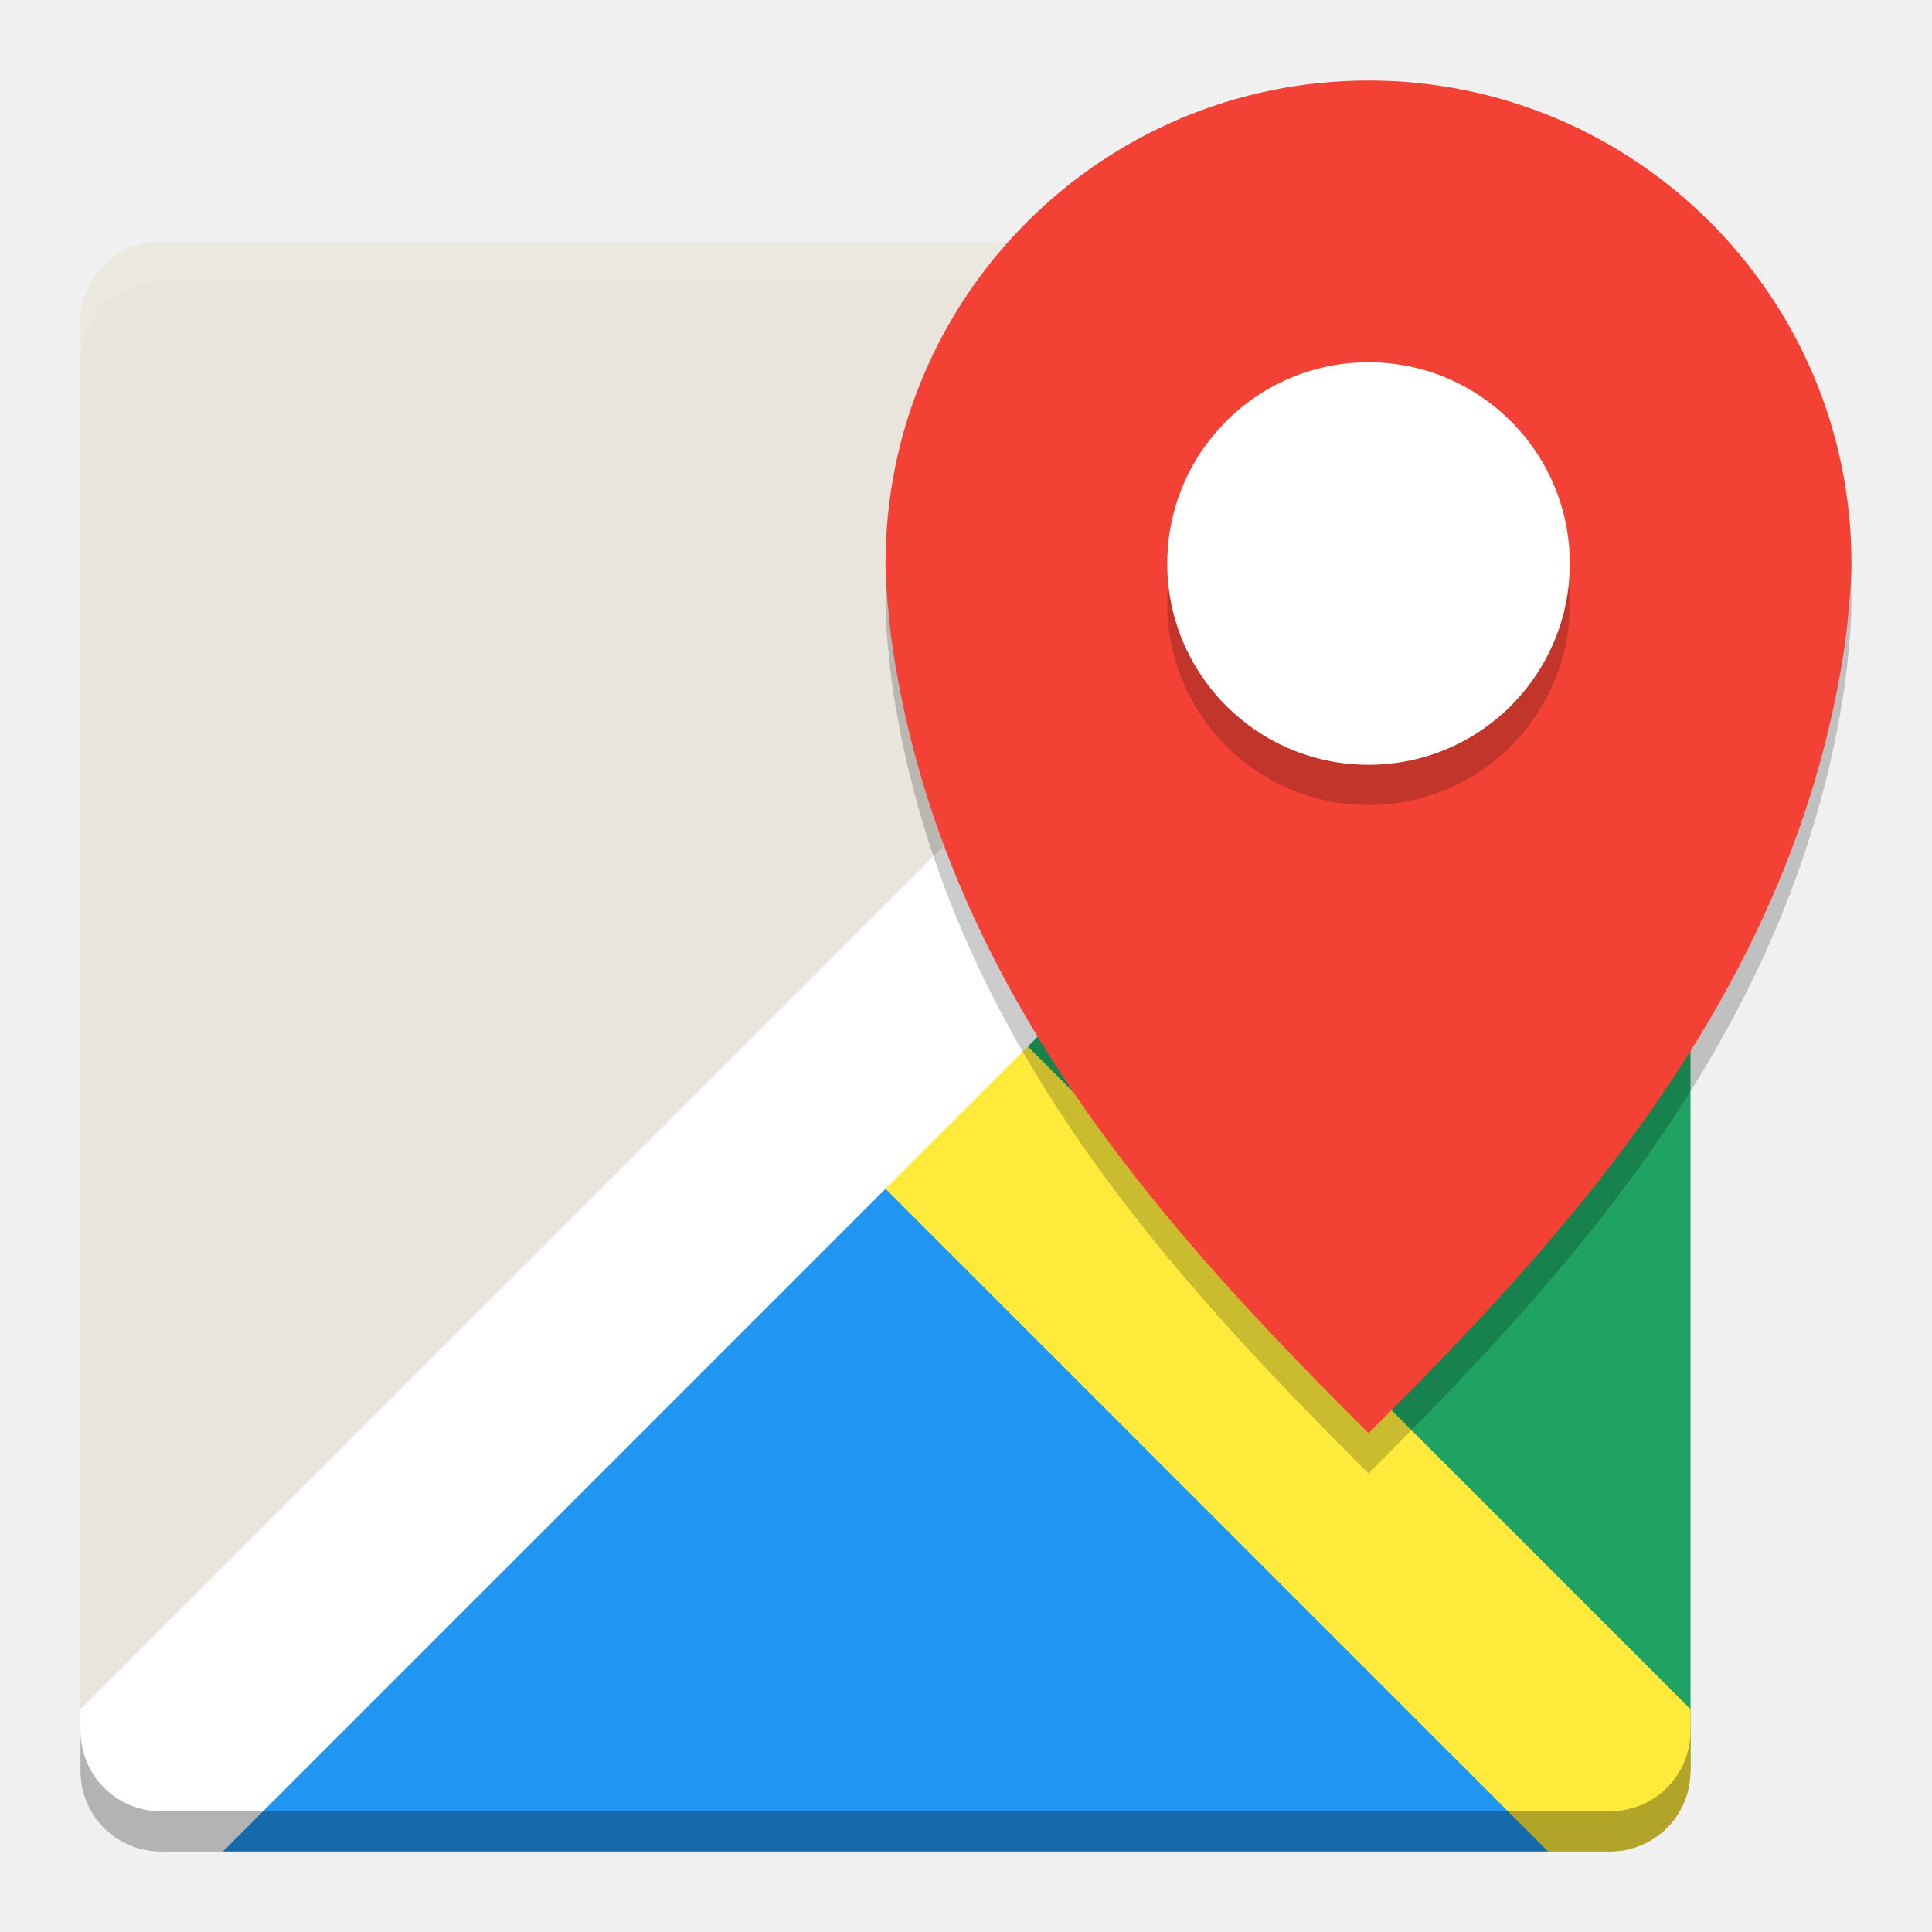
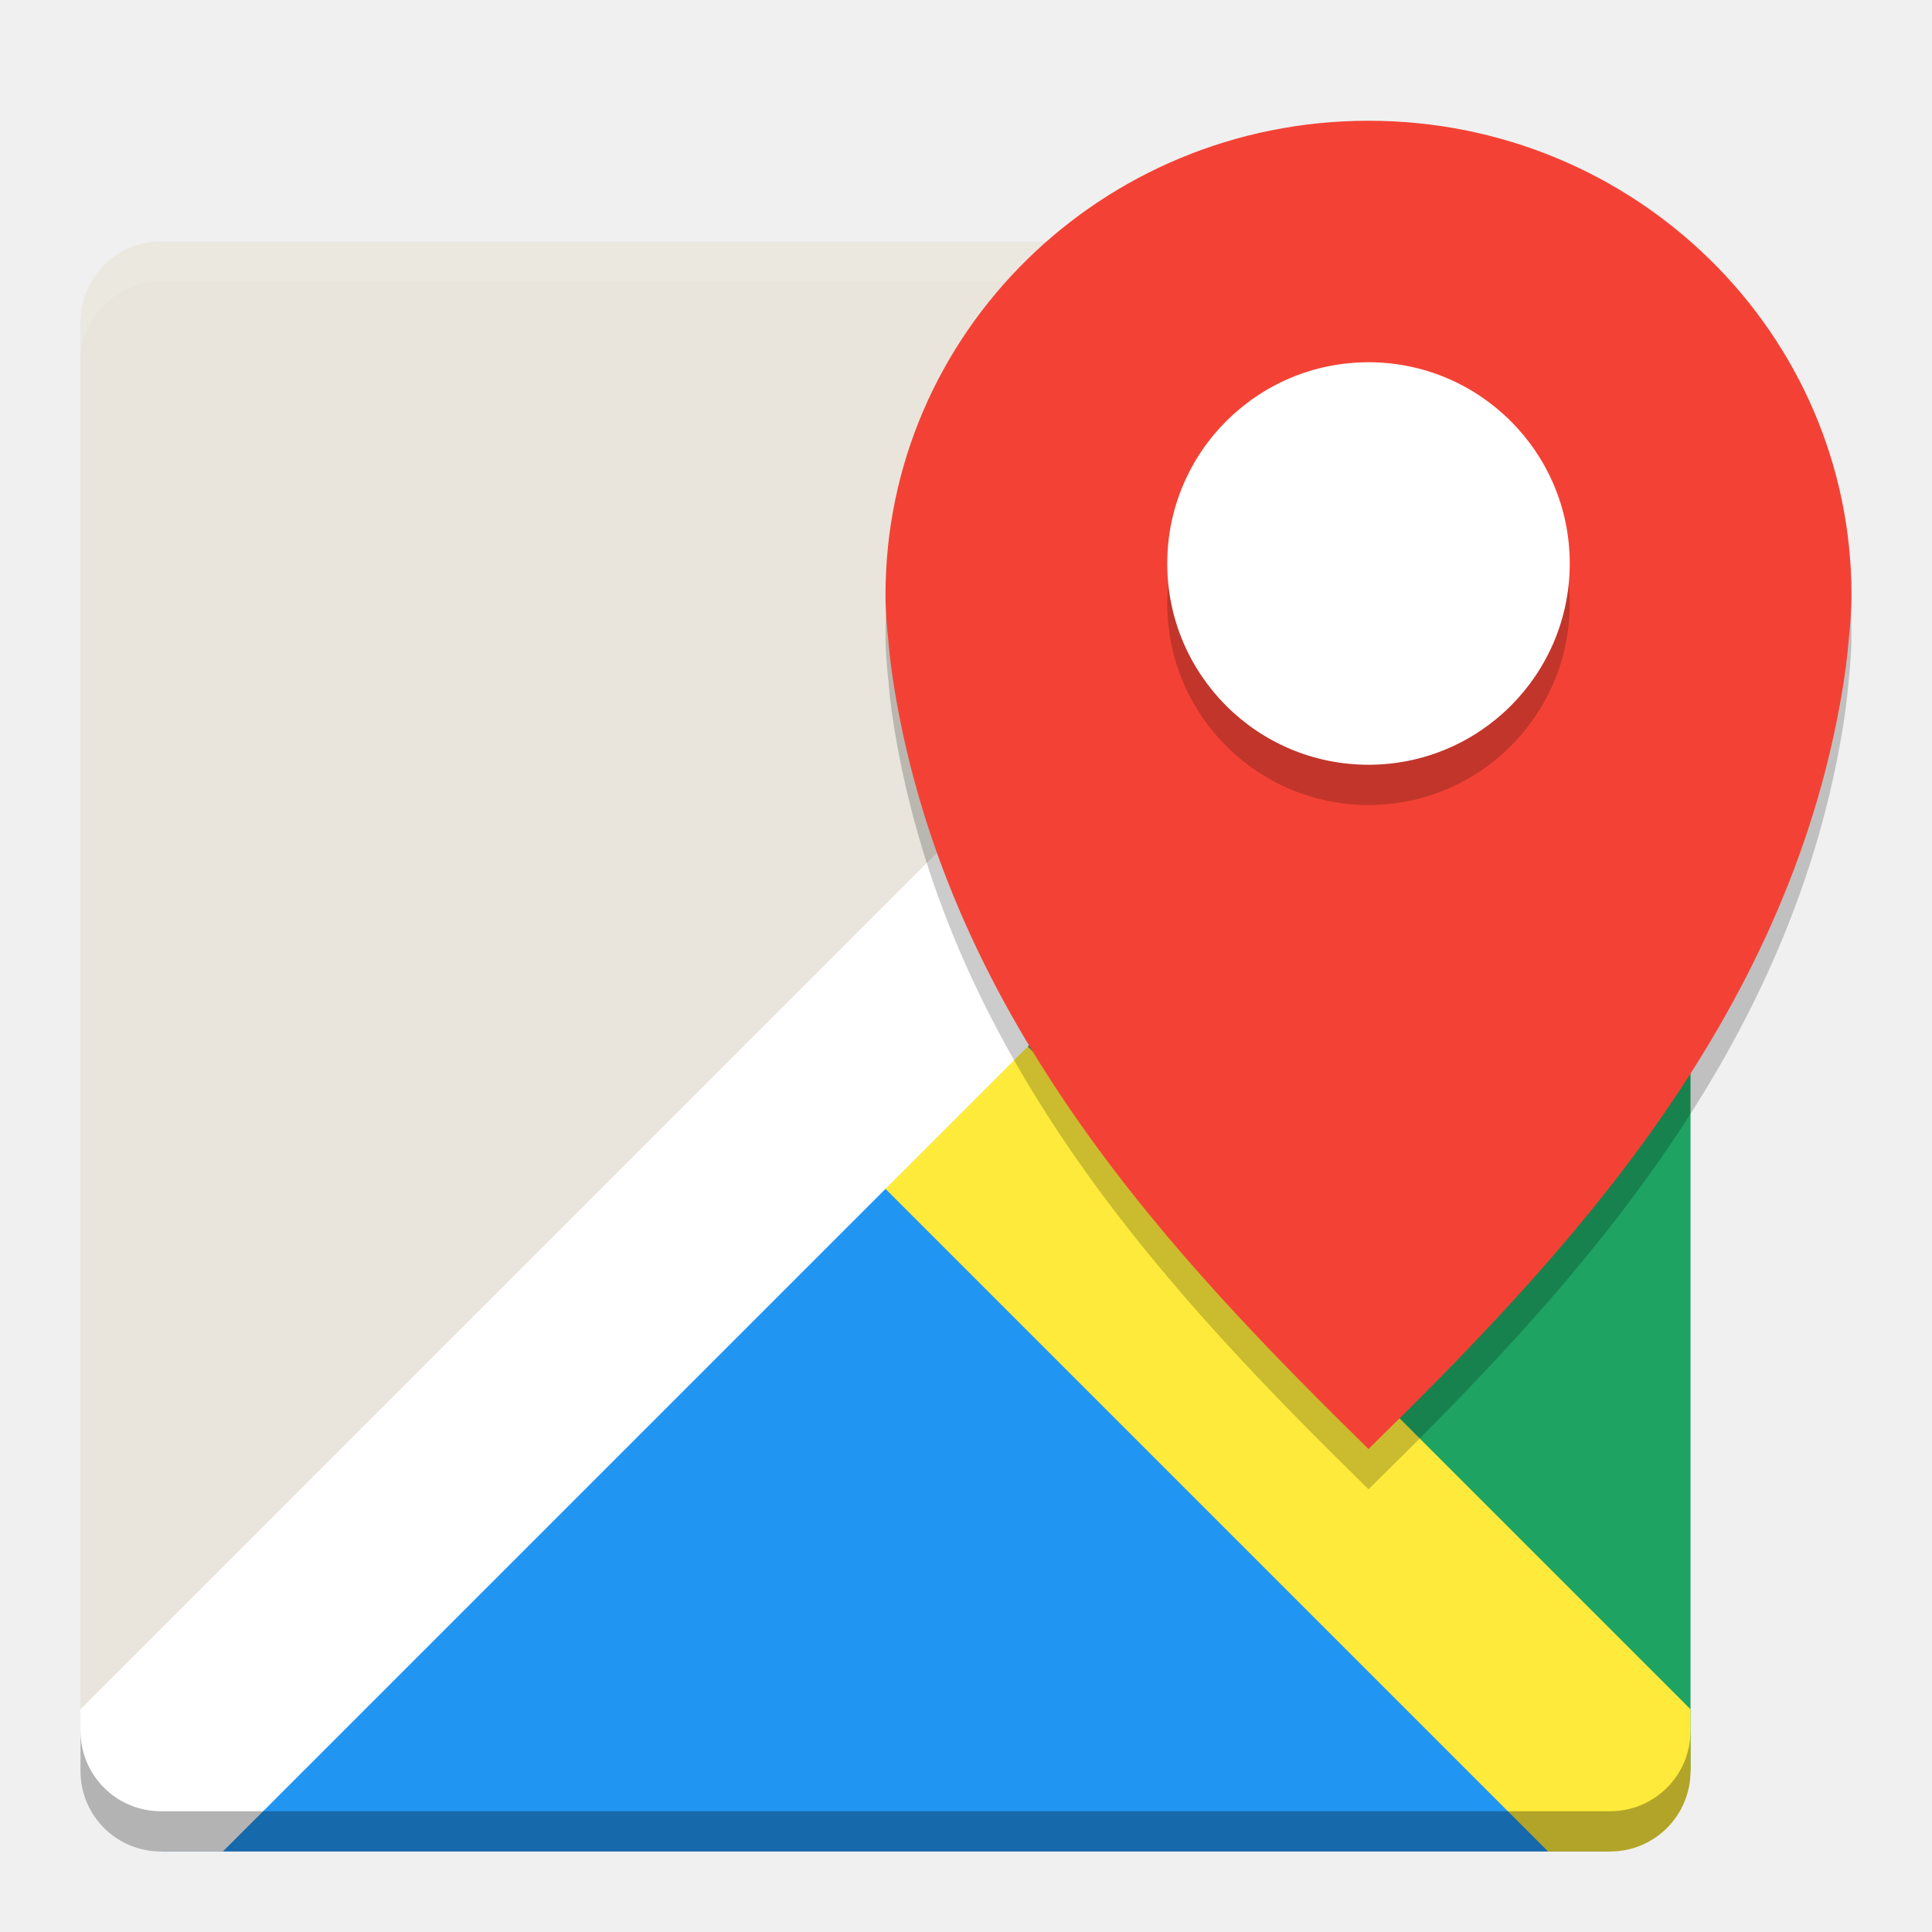
<svg xmlns="http://www.w3.org/2000/svg" width="48" height="48" viewBox="0 0 48 48" id="svg4430" version="1.1">
-   <defs id="defs4432">
-     <clipPath clipPathUnits="userSpaceOnUse" id="clipPath4484">
-       <rect ry="2" rx="2" y="-188" x="-280" height="40" width="40" id="rect4486" style="fill:#1ea362;fill-opacity:1;stroke:none" transform="matrix(0,-1,-1,0,0,0)" />
-     </clipPath>
-   </defs>
+   <defs id="defs4432" />
  <g id="layer1" transform="translate(0,-1004.362)">
-     <g id="g5051" transform="translate(-9.9706e-7,0.5)">
-       <rect ry="2" rx="2" y="-42" x="-1049.862" height="40" width="40" id="rect4203" style="fill:#e9e5dc;fill-opacity:1;stroke:none" transform="matrix(0,-1,-1,0,0,0)" />
-       <path id="rect4592" d="m 4,1009.862 c -1.108,0 -2,0.892 -2,2 l 0,1 c 0,-1.108 0.892,-2 2,-2 l 36,0 c 1.108,0 2,0.892 2,2 l 0,-1 c 0,-1.108 -0.892,-2 -2,-2 l -36,0 z" style="opacity:0.1;fill:#ffffff;fill-opacity:1;stroke:none" />
-       <path id="path4397" d="m 4,1049.862 18,-18 18,18 z" style="fill:#2095f2;fill-opacity:1;fill-rule:evenodd;stroke:none;stroke-width:1px;stroke-linecap:butt;stroke-linejoin:miter;stroke-opacity:1" />
-       <path style="fill:#1ea362;fill-opacity:1;fill-rule:evenodd;stroke:none;stroke-width:1px;stroke-linecap:butt;stroke-linejoin:miter;stroke-opacity:1" d="m 42,1047.862 -18,-18 18,-18 z" id="path4399" />
-       <g transform="translate(-145.9999,769.8622)" clip-path="url(#clipPath4484)" id="g4480">
-         <path style="fill:none;fill-rule:evenodd;stroke:#feea3a;stroke-width:5;stroke-linecap:butt;stroke-linejoin:miter;stroke-miterlimit:4;stroke-dasharray:none;stroke-opacity:1" d="m 168,260 24,24" id="path4395" />
-         <path style="fill:none;fill-rule:evenodd;stroke:#ffffff;stroke-width:5;stroke-linecap:butt;stroke-linejoin:miter;stroke-miterlimit:4;stroke-dasharray:none;stroke-opacity:1" d="m 144,284 48,-48" id="path4393" />
-       </g>
-       <g transform="matrix(1.200012,0,0,1.200012,-182.0017,720.2513)" id="g4541">
-         <path id="path4576" d="m 180,238.84 c -5.523,0 -10,4.477 -10,10 0,0.345 0.028,0.664 0.062,1 0.027,0.335 0.072,0.672 0.125,1 1.145,7.029 5.813,12.007 9.813,16.007 4,-4 8.667,-8.978 9.812,-16.007 0.053,-0.328 0.098,-0.665 0.125,-1 0.034,-0.336 0.062,-0.655 0.062,-1 0,-5.523 -4.477,-10 -10,-10 z" style="color:#000000;display:inline;overflow:visible;visibility:visible;opacity:0.2;fill:#000000;fill-opacity:1;fill-rule:nonzero;stroke:none;stroke-width:2;marker:none;enable-background:new" />
-         <path style="color:#000000;display:inline;overflow:visible;visibility:visible;fill:#f34235;fill-opacity:1;fill-rule:nonzero;stroke:none;stroke-width:2;marker:none;enable-background:new" d="m 180,238.007 c -5.523,0 -10,4.477 -10,10 0,0.345 0.028,0.664 0.062,1 0.027,0.335 0.072,0.672 0.125,1 1.145,7.029 5.813,12.007 9.813,16.007 4,-4 8.667,-8.978 9.812,-16.007 0.053,-0.328 0.098,-0.665 0.125,-1 0.034,-0.336 0.062,-0.655 0.062,-1 0,-5.523 -4.477,-10 -10,-10 z" id="path4534" />
-         <path style="color:#000000;display:inline;overflow:visible;visibility:visible;opacity:0.2;fill:#000000;fill-opacity:1;fill-rule:nonzero;stroke:none;stroke-width:2;marker:none;enable-background:new" d="m 180,244.673 c 2.301,0 4.167,1.865 4.167,4.167 0,2.301 -1.865,4.167 -4.167,4.167 -2.301,0 -4.167,-1.865 -4.167,-4.167 0,-2.301 1.865,-4.167 4.167,-4.167 z" id="path4619" />
-         <path id="path4536" d="m 180,243.84 c 2.301,0 4.167,1.865 4.167,4.167 0,2.301 -1.865,4.167 -4.167,4.167 -2.301,0 -4.167,-1.865 -4.167,-4.167 0,-2.301 1.865,-4.167 4.167,-4.167 z" style="color:#000000;display:inline;overflow:visible;visibility:visible;fill:#ffffff;fill-opacity:1;fill-rule:nonzero;stroke:none;stroke-width:2;marker:none;enable-background:new" />
-       </g>
-       <path style="opacity:0.3;fill:#000000;fill-opacity:1;stroke:none" d="m 4,1049.862 c -1.108,0 -2,-0.892 -2,-2 l 0,-1 c 0,1.108 0.892,2 2,2 l 36,0 c 1.108,0 2,-0.892 2,-2 l 0,1 c 0,1.108 -0.892,2 -2,2 l -36,0 z" id="path4597" />
-     </g>
+     <rect transform="matrix(0,-1,-1,0,0,0)" style="fill:#e9e5dc;fill-opacity:1;stroke:none" id="rect4203" width="40" height="40" x="-1050.362" y="-42" rx="2" ry="2" />
+     <path style="opacity:0.1;fill:#ffffff;fill-opacity:1;stroke:none" d="m 4,1010.362 c -1.108,0 -2,0.892 -2,2 l 0,1 c 0,-1.108 0.892,-2 2,-2 l 36,0 c 1.108,0 2,0.892 2,2 l 0,-1 c 0,-1.108 -0.892,-2 -2,-2 l -36,0 z" id="rect4592" />
+     <path style="fill:#2095f2;fill-opacity:1;fill-rule:evenodd;stroke:none;stroke-width:1px;stroke-linecap:butt;stroke-linejoin:miter;stroke-opacity:1" d="m 4,1050.362 18,-18 18,18 z" id="path4397" />
+     <path id="path4399" d="m 42,1048.362 -18,-18 18,-18 z" style="fill:#1ea362;fill-opacity:1;fill-rule:evenodd;stroke:none;stroke-width:1px;stroke-linecap:butt;stroke-linejoin:miter;stroke-opacity:1" />
+     <path style="color:#000000;font-style:normal;font-variant:normal;font-weight:normal;font-stretch:normal;font-size:medium;line-height:normal;font-family:sans-serif;text-indent:0;text-align:start;text-decoration:none;text-decoration-line:none;text-decoration-style:solid;text-decoration-color:#000000;letter-spacing:normal;word-spacing:normal;text-transform:none;direction:ltr;block-progression:tb;writing-mode:lr-tb;baseline-shift:baseline;text-anchor:start;white-space:normal;clip-rule:nonzero;display:inline;overflow:visible;visibility:visible;opacity:1;isolation:auto;mix-blend-mode:normal;color-interpolation:sRGB;color-interpolation-filters:linearRGB;solid-color:#000000;solid-opacity:1;fill:#feea3a;fill-opacity:1;fill-rule:evenodd;stroke:none;stroke-width:5;stroke-linecap:butt;stroke-linejoin:miter;stroke-miterlimit:4;stroke-dasharray:none;stroke-dashoffset:0;stroke-opacity:1;color-rendering:auto;image-rendering:auto;shape-rendering:auto;text-rendering:auto;enable-background:accumulate" d="m 23.768,1028.595 -3.535,3.537 18.23,18.23 1.537,0 c 1.108,0 2,-0.892 2,-2 l 0,-1.535 -18.232,-18.232 z" id="path4395" />
+     <path style="color:#000000;font-style:normal;font-variant:normal;font-weight:normal;font-stretch:normal;font-size:medium;line-height:normal;font-family:sans-serif;text-indent:0;text-align:start;text-decoration:none;text-decoration-line:none;text-decoration-style:solid;text-decoration-color:#000000;letter-spacing:normal;word-spacing:normal;text-transform:none;direction:ltr;block-progression:tb;writing-mode:lr-tb;baseline-shift:baseline;text-anchor:start;white-space:normal;clip-rule:nonzero;display:inline;overflow:visible;visibility:visible;opacity:1;isolation:auto;mix-blend-mode:normal;color-interpolation:sRGB;color-interpolation-filters:linearRGB;solid-color:#000000;solid-opacity:1;fill:#ffffff;fill-opacity:1;fill-rule:evenodd;stroke:none;stroke-width:5;stroke-linecap:butt;stroke-linejoin:miter;stroke-miterlimit:4;stroke-dasharray:none;stroke-dashoffset:0;stroke-opacity:1;color-rendering:auto;image-rendering:auto;shape-rendering:auto;text-rendering:auto;enable-background:accumulate" d="M 38.465,1010.362 2,1046.827 l 0,1.535 c 0,1.108 0.892,2 2,2 l 1.537,0 L 42,1013.899 l 0,-1.537 c 0,-1.108 -0.892,-2 -2,-2 l -1.535,0 z" id="path4393" />
+     <path id="path4179" d="m 34,1008.362 c -6.627,0 -12,5.275 -12,11.783 0,0.407 0.034,0.782 0.075,1.178 0.033,0.394 0.086,0.792 0.15,1.178 1.374,8.282 6.975,14.148 11.775,18.861 4.8,-4.713 10.401,-10.579 11.775,-18.861 0.064,-0.386 0.117,-0.784 0.15,-1.178 0.041,-0.396 0.075,-0.771 0.075,-1.178 0,-6.508 -5.373,-11.783 -12,-11.783 z" style="color:#000000;display:inline;overflow:visible;visibility:visible;opacity:0.2;fill:#000000;fill-opacity:1;fill-rule:nonzero;stroke:none;stroke-width:2;marker:none;enable-background:new" />
+     <path style="color:#000000;display:inline;overflow:visible;visibility:visible;fill:#f34235;fill-opacity:1;fill-rule:nonzero;stroke:none;stroke-width:2;marker:none;enable-background:new" d="m 34,1007.362 c -6.627,0 -12,5.275 -12,11.783 0,0.407 0.034,0.782 0.075,1.178 0.033,0.394 0.086,0.792 0.15,1.178 1.374,8.282 6.975,14.148 11.775,18.861 4.8,-4.713 10.401,-10.579 11.775,-18.861 0.064,-0.386 0.117,-0.784 0.15,-1.178 0.041,-0.396 0.075,-0.771 0.075,-1.178 0,-6.508 -5.373,-11.783 -12,-11.783 z" id="path4534" />
+     <path style="color:#000000;display:inline;overflow:visible;visibility:visible;opacity:0.2;fill:#000000;fill-opacity:1;fill-rule:nonzero;stroke:none;stroke-width:2;marker:none;enable-background:new" d="m 34,1014.362 c 2.761,0 5,2.239 5,5 0,2.761 -2.239,5 -5,5 -2.761,0 -5,-2.239 -5,-5 0,-2.761 2.239,-5 5,-5 z" id="path4619" />
+     <path id="path4536" d="m 34,1013.362 c 2.761,0 5,2.239 5,5 0,2.761 -2.239,5 -5,5 -2.761,0 -5,-2.239 -5,-5 0,-2.761 2.239,-5 5,-5 z" style="color:#000000;display:inline;overflow:visible;visibility:visible;fill:#ffffff;fill-opacity:1;fill-rule:nonzero;stroke:none;stroke-width:2;marker:none;enable-background:new" />
+     <path id="path4597" d="m 4,1050.362 c -1.108,0 -2,-0.892 -2,-2 l 0,-1 c 0,1.108 0.892,2 2,2 l 36,0 c 1.108,0 2,-0.892 2,-2 l 0,1 c 0,1.108 -0.892,2 -2,2 l -36,0 z" style="opacity:0.3;fill:#000000;fill-opacity:1;stroke:none" />
  </g>
</svg>
